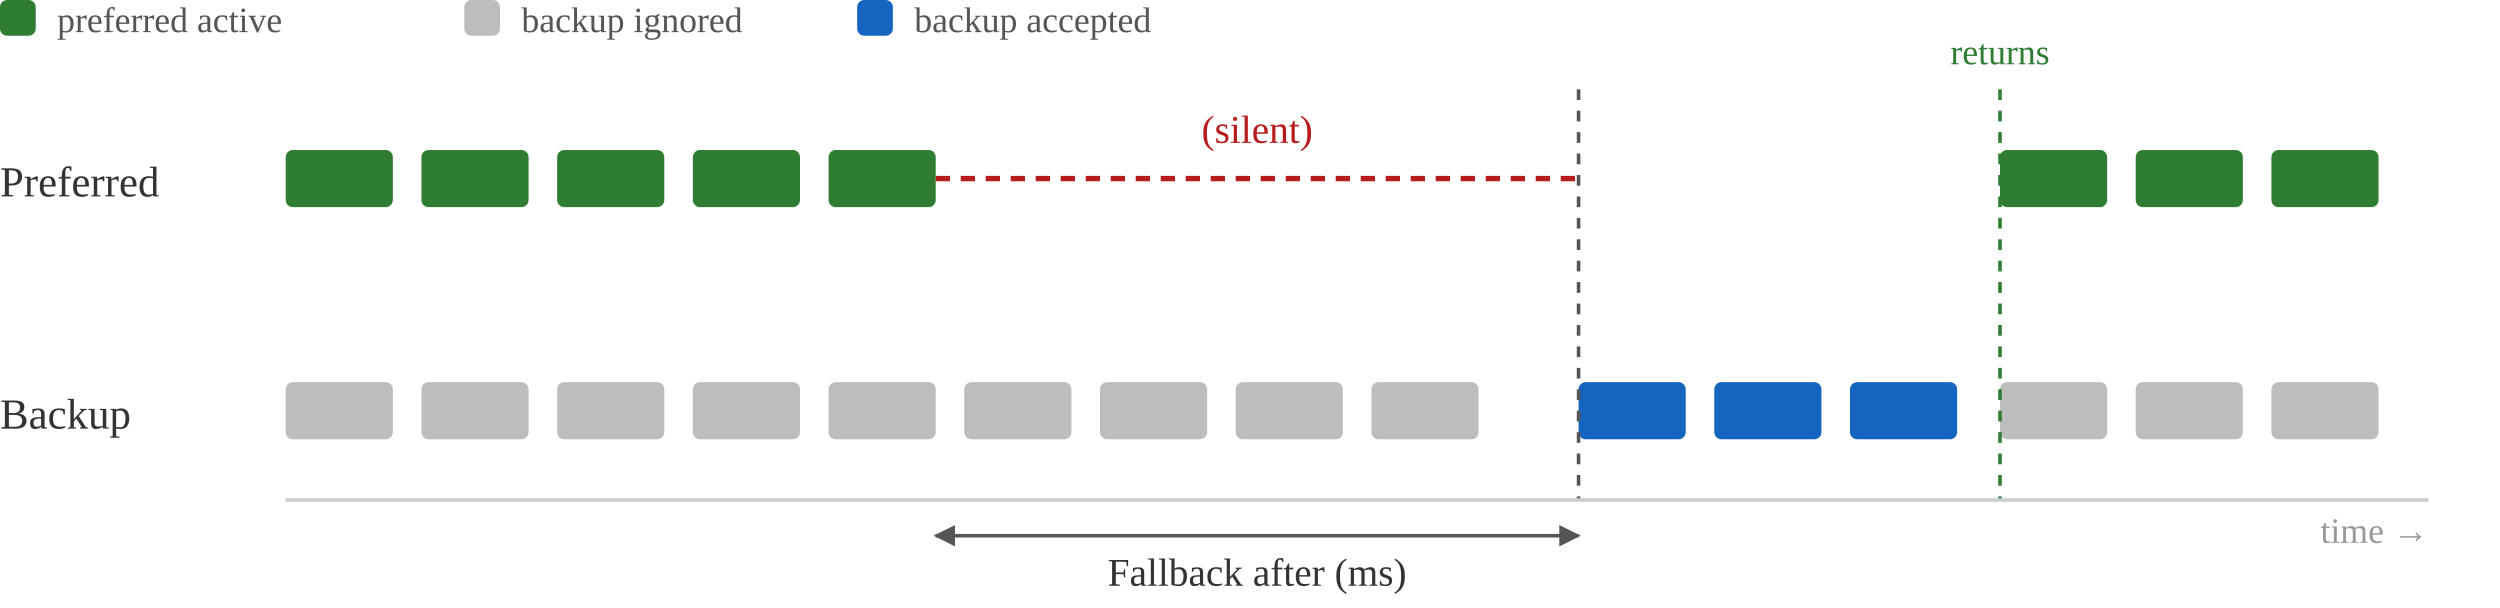
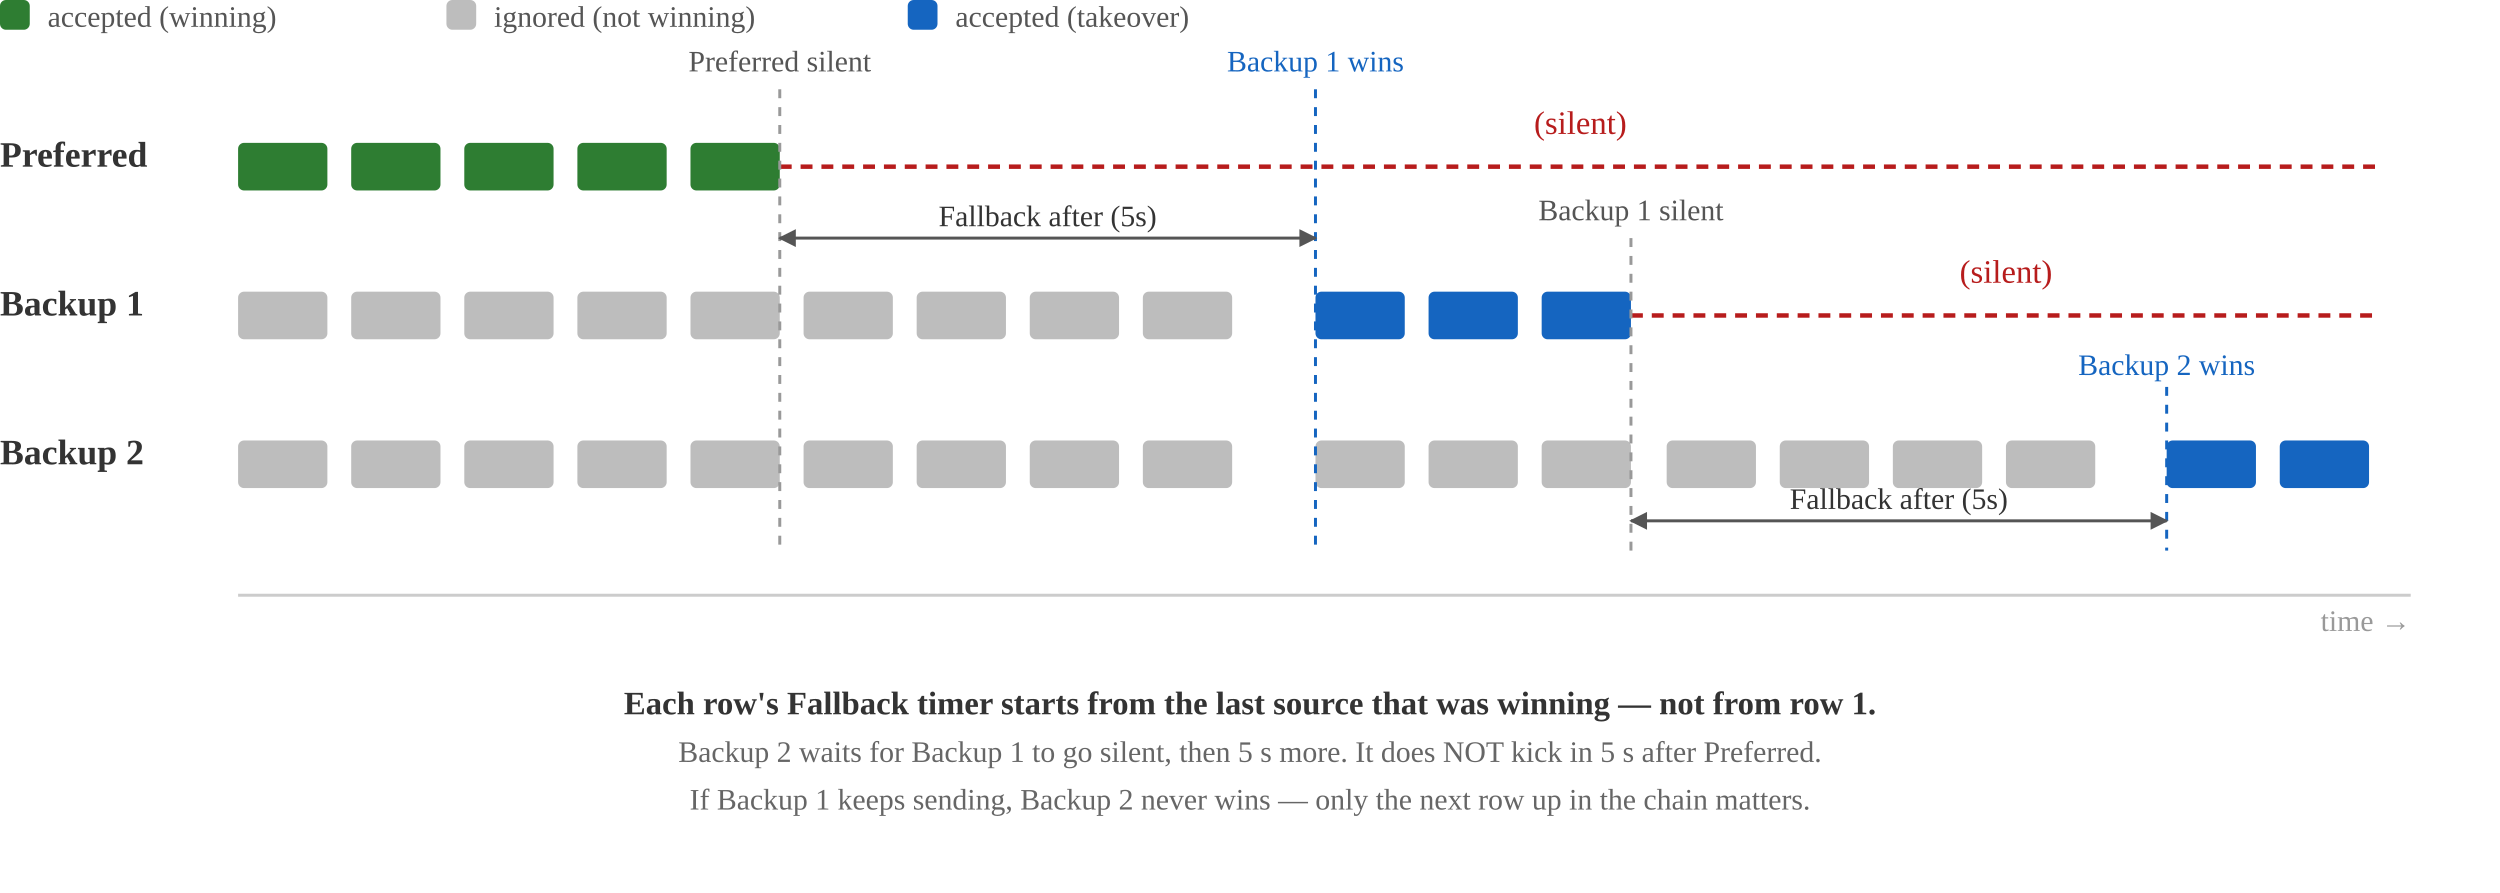
- <svg xmlns="http://www.w3.org/2000/svg" viewBox="0 0 700 170" role="img" aria-label="Fallback timeline: the backup source takes over after the preferred source is silent, then the preferred immediately wins when it returns.">
+ <svg xmlns="http://www.w3.org/2000/svg" viewBox="0 0 840 300" role="img" aria-label="Fallback timeline with three sources: Backup 1 takes over after Preferred is silent for Fallback after, then Backup 2 takes over after Backup 1 is also silent for its Fallback after. Each wait is measured from whichever source was last winning.">
  <defs>
    <marker id="arrow" viewBox="0 0 10 10" refX="9" refY="5" markerWidth="6" markerHeight="6" orient="auto-start-reverse">
      <path d="M 0 0 L 10 5 L 0 10 z" fill="#555" />
    </marker>
  </defs>
-   <text x="0" y="55" font-size="12" fill="#333">Preferred</text>
-   <text x="0" y="120" font-size="12" fill="#333">Backup</text>
-   <rect x="80" y="42" width="30" height="16" fill="#2e7d32" rx="2" />
-   <rect x="118" y="42" width="30" height="16" fill="#2e7d32" rx="2" />
-   <rect x="156" y="42" width="30" height="16" fill="#2e7d32" rx="2" />
-   <rect x="194" y="42" width="30" height="16" fill="#2e7d32" rx="2" />
-   <rect x="232" y="42" width="30" height="16" fill="#2e7d32" rx="2" />
-   <line x1="262" y1="50" x2="442" y2="50" stroke="#b71c1c" stroke-width="1.5" stroke-dasharray="4 3" />
-   <text x="352" y="40" font-size="11" fill="#b71c1c" text-anchor="middle">(silent)</text>
-   <rect x="560" y="42" width="30" height="16" fill="#2e7d32" rx="2" />
-   <rect x="598" y="42" width="30" height="16" fill="#2e7d32" rx="2" />
-   <rect x="636" y="42" width="30" height="16" fill="#2e7d32" rx="2" />
-   <rect x="80" y="107" width="30" height="16" fill="#bdbdbd" rx="2" />
-   <rect x="118" y="107" width="30" height="16" fill="#bdbdbd" rx="2" />
-   <rect x="156" y="107" width="30" height="16" fill="#bdbdbd" rx="2" />
-   <rect x="194" y="107" width="30" height="16" fill="#bdbdbd" rx="2" />
-   <rect x="232" y="107" width="30" height="16" fill="#bdbdbd" rx="2" />
-   <rect x="270" y="107" width="30" height="16" fill="#bdbdbd" rx="2" />
-   <rect x="308" y="107" width="30" height="16" fill="#bdbdbd" rx="2" />
-   <rect x="346" y="107" width="30" height="16" fill="#bdbdbd" rx="2" />
-   <rect x="384" y="107" width="30" height="16" fill="#bdbdbd" rx="2" />
-   <rect x="442" y="107" width="30" height="16" fill="#1565c0" rx="2" />
-   <rect x="480" y="107" width="30" height="16" fill="#1565c0" rx="2" />
-   <rect x="518" y="107" width="30" height="16" fill="#1565c0" rx="2" />
-   <rect x="560" y="107" width="30" height="16" fill="#bdbdbd" rx="2" />
-   <rect x="598" y="107" width="30" height="16" fill="#bdbdbd" rx="2" />
-   <rect x="636" y="107" width="30" height="16" fill="#bdbdbd" rx="2" />
-   <line x1="442" y1="25" x2="442" y2="140" stroke="#555" stroke-width="1" stroke-dasharray="3 3" />
-   <line x1="262" y1="150" x2="442" y2="150" stroke="#555" stroke-width="1" marker-start="url(#arrow)" marker-end="url(#arrow)" />
-   <text x="352" y="164" font-size="11" fill="#333" text-anchor="middle">Fallback after (ms)</text>
-   <line x1="560" y1="25" x2="560" y2="140" stroke="#2e7d32" stroke-width="1" stroke-dasharray="3 3" />
-   <text x="560" y="18" font-size="10" fill="#2e7d32" text-anchor="middle">returns</text>
  <rect x="0" y="0" width="10" height="10" fill="#2e7d32" rx="2" />
-   <text x="16" y="9" font-size="10" fill="#555">preferred active</text>
-   <rect x="130" y="0" width="10" height="10" fill="#bdbdbd" rx="2" />
-   <text x="146" y="9" font-size="10" fill="#555">backup ignored</text>
-   <rect x="240" y="0" width="10" height="10" fill="#1565c0" rx="2" />
-   <text x="256" y="9" font-size="10" fill="#555">backup accepted</text>
-   <line x1="80" y1="140" x2="680" y2="140" stroke="#ccc" stroke-width="1" />
-   <text x="680" y="140" font-size="10" fill="#999" text-anchor="end" dy="12">time →</text>
+   <text x="16" y="9" font-size="10" fill="#555">accepted (winning)</text>
+   <rect x="150" y="0" width="10" height="10" fill="#bdbdbd" rx="2" />
+   <text x="166" y="9" font-size="10" fill="#555">ignored (not winning)</text>
+   <rect x="305" y="0" width="10" height="10" fill="#1565c0" rx="2" />
+   <text x="321" y="9" font-size="10" fill="#555">accepted (takeover)</text>
+   <text x="0" y="56" font-size="12" fill="#333" font-weight="600">Preferred</text>
+   <text x="0" y="106" font-size="12" fill="#333" font-weight="600">Backup 1</text>
+   <text x="0" y="156" font-size="12" fill="#333" font-weight="600">Backup 2</text>
+   <rect x="80" y="48" width="30" height="16" fill="#2e7d32" rx="2" />
+   <rect x="118" y="48" width="30" height="16" fill="#2e7d32" rx="2" />
+   <rect x="156" y="48" width="30" height="16" fill="#2e7d32" rx="2" />
+   <rect x="194" y="48" width="30" height="16" fill="#2e7d32" rx="2" />
+   <rect x="232" y="48" width="30" height="16" fill="#2e7d32" rx="2" />
+   <line x1="262" y1="56" x2="800" y2="56" stroke="#b71c1c" stroke-width="1.5" stroke-dasharray="4 3" />
+   <text x="531" y="45" font-size="11" fill="#b71c1c" text-anchor="middle">(silent)</text>
+   <rect x="80" y="98" width="30" height="16" fill="#bdbdbd" rx="2" />
+   <rect x="118" y="98" width="30" height="16" fill="#bdbdbd" rx="2" />
+   <rect x="156" y="98" width="30" height="16" fill="#bdbdbd" rx="2" />
+   <rect x="194" y="98" width="30" height="16" fill="#bdbdbd" rx="2" />
+   <rect x="232" y="98" width="30" height="16" fill="#bdbdbd" rx="2" />
+   <rect x="270" y="98" width="30" height="16" fill="#bdbdbd" rx="2" />
+   <rect x="308" y="98" width="30" height="16" fill="#bdbdbd" rx="2" />
+   <rect x="346" y="98" width="30" height="16" fill="#bdbdbd" rx="2" />
+   <rect x="384" y="98" width="30" height="16" fill="#bdbdbd" rx="2" />
+   <rect x="442" y="98" width="30" height="16" fill="#1565c0" rx="2" />
+   <rect x="480" y="98" width="30" height="16" fill="#1565c0" rx="2" />
+   <rect x="518" y="98" width="30" height="16" fill="#1565c0" rx="2" />
+   <line x1="548" y1="106" x2="800" y2="106" stroke="#b71c1c" stroke-width="1.5" stroke-dasharray="4 3" />
+   <text x="674" y="95" font-size="11" fill="#b71c1c" text-anchor="middle">(silent)</text>
+   <rect x="80" y="148" width="30" height="16" fill="#bdbdbd" rx="2" />
+   <rect x="118" y="148" width="30" height="16" fill="#bdbdbd" rx="2" />
+   <rect x="156" y="148" width="30" height="16" fill="#bdbdbd" rx="2" />
+   <rect x="194" y="148" width="30" height="16" fill="#bdbdbd" rx="2" />
+   <rect x="232" y="148" width="30" height="16" fill="#bdbdbd" rx="2" />
+   <rect x="270" y="148" width="30" height="16" fill="#bdbdbd" rx="2" />
+   <rect x="308" y="148" width="30" height="16" fill="#bdbdbd" rx="2" />
+   <rect x="346" y="148" width="30" height="16" fill="#bdbdbd" rx="2" />
+   <rect x="384" y="148" width="30" height="16" fill="#bdbdbd" rx="2" />
+   <rect x="442" y="148" width="30" height="16" fill="#bdbdbd" rx="2" />
+   <rect x="480" y="148" width="30" height="16" fill="#bdbdbd" rx="2" />
+   <rect x="518" y="148" width="30" height="16" fill="#bdbdbd" rx="2" />
+   <rect x="560" y="148" width="30" height="16" fill="#bdbdbd" rx="2" />
+   <rect x="598" y="148" width="30" height="16" fill="#bdbdbd" rx="2" />
+   <rect x="636" y="148" width="30" height="16" fill="#bdbdbd" rx="2" />
+   <rect x="674" y="148" width="30" height="16" fill="#bdbdbd" rx="2" />
+   <rect x="728" y="148" width="30" height="16" fill="#1565c0" rx="2" />
+   <rect x="766" y="148" width="30" height="16" fill="#1565c0" rx="2" />
+   <line x1="262" y1="30" x2="262" y2="185" stroke="#999" stroke-width="1" stroke-dasharray="3 3" />
+   <text x="262" y="24" font-size="10" fill="#555" text-anchor="middle">Preferred silent</text>
+   <line x1="442" y1="30" x2="442" y2="185" stroke="#1565c0" stroke-width="1" stroke-dasharray="3 3" />
+   <text x="442" y="24" font-size="10" fill="#1565c0" text-anchor="middle">Backup 1 wins</text>
+   <line x1="262" y1="80" x2="442" y2="80" stroke="#555" stroke-width="1" marker-start="url(#arrow)" marker-end="url(#arrow)" />
+   <text x="352" y="76" font-size="10" fill="#333" text-anchor="middle">Fallback after (5s)</text>
+   <line x1="548" y1="80" x2="548" y2="185" stroke="#999" stroke-width="1" stroke-dasharray="3 3" />
+   <text x="548" y="74" font-size="10" fill="#555" text-anchor="middle">Backup 1 silent</text>
+   <line x1="728" y1="130" x2="728" y2="185" stroke="#1565c0" stroke-width="1" stroke-dasharray="3 3" />
+   <text x="728" y="126" font-size="10" fill="#1565c0" text-anchor="middle">Backup 2 wins</text>
+   <line x1="548" y1="175" x2="728" y2="175" stroke="#555" stroke-width="1" marker-start="url(#arrow)" marker-end="url(#arrow)" />
+   <text x="638" y="171" font-size="10" fill="#333" text-anchor="middle">Fallback after (5s)</text>
+   <line x1="80" y1="200" x2="810" y2="200" stroke="#ccc" stroke-width="1" />
+   <text x="810" y="200" font-size="10" fill="#999" text-anchor="end" dy="12">time →</text>
+   <text x="420" y="240" font-size="11" fill="#333" text-anchor="middle" font-weight="600">
+     Each row's Fallback timer starts from the last source that was winning — not from row 1.
+   </text>
+   <text x="420" y="256" font-size="10" fill="#666" text-anchor="middle">
+     Backup 2 waits for Backup 1 to go silent, then 5 s more.  It does NOT kick in 5 s after Preferred.
+   </text>
+   <text x="420" y="272" font-size="10" fill="#666" text-anchor="middle">
+     If Backup 1 keeps sending, Backup 2 never wins — only the next row up in the chain matters.
+   </text>
</svg>
